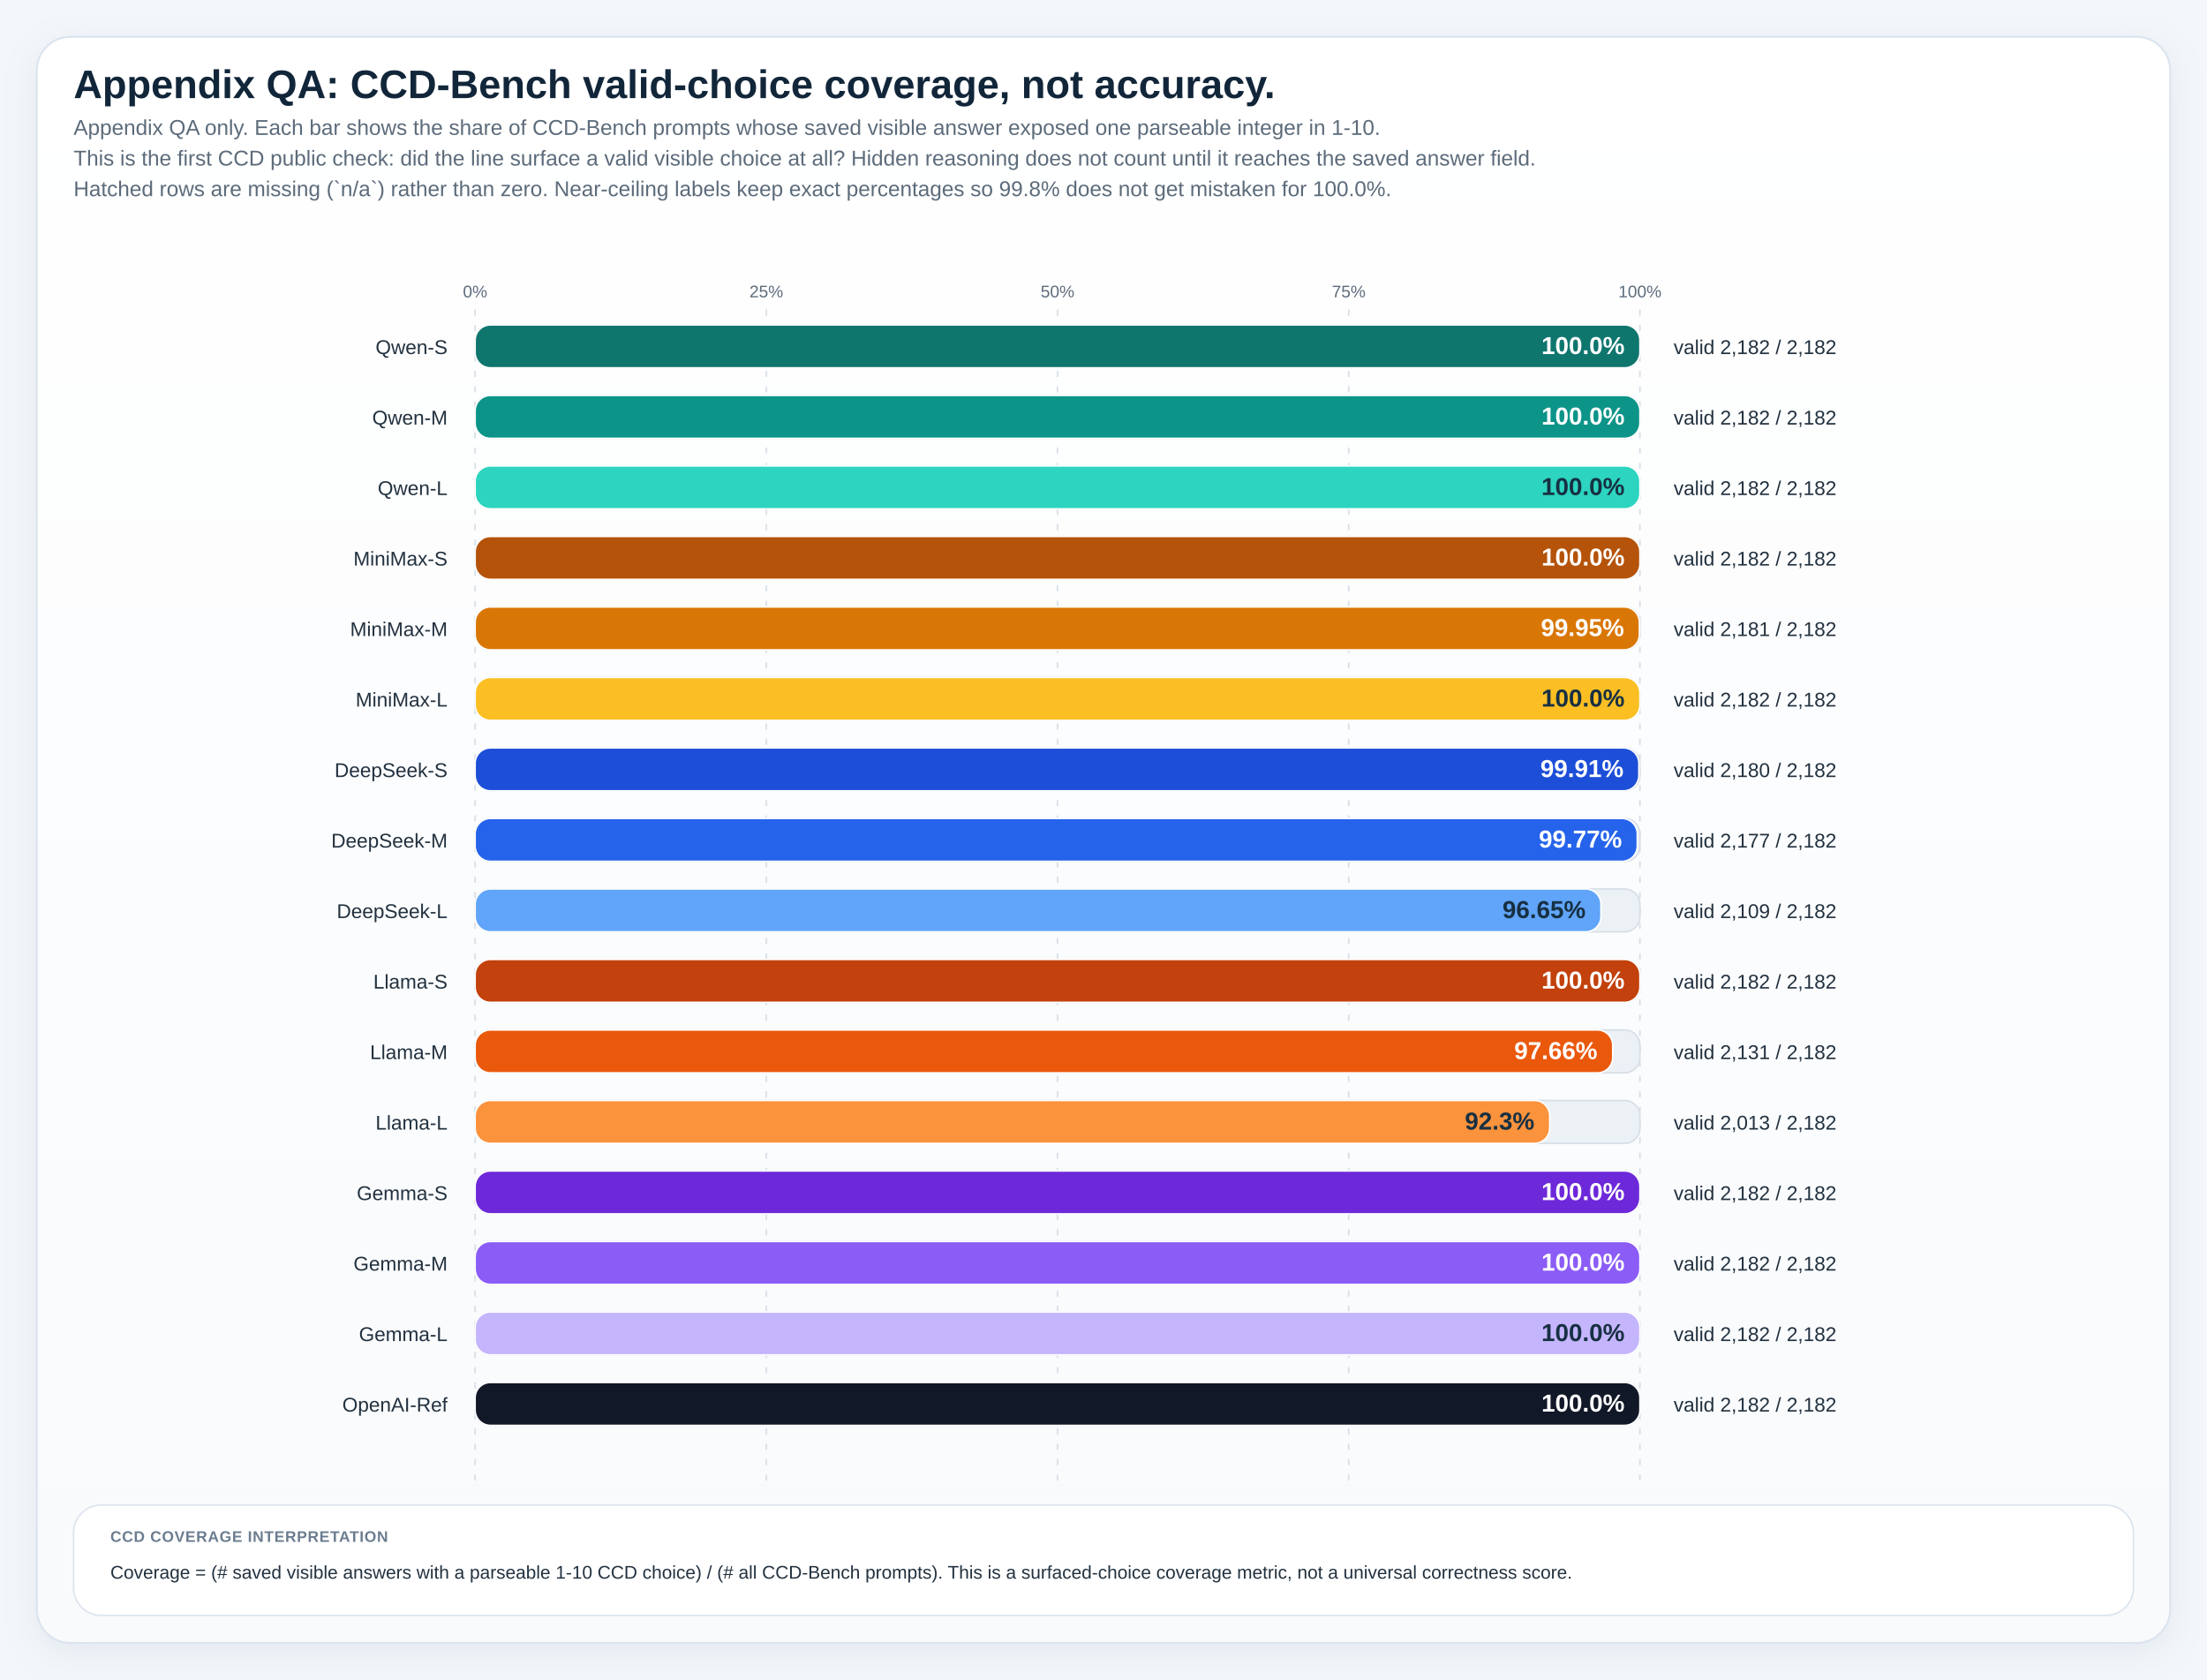
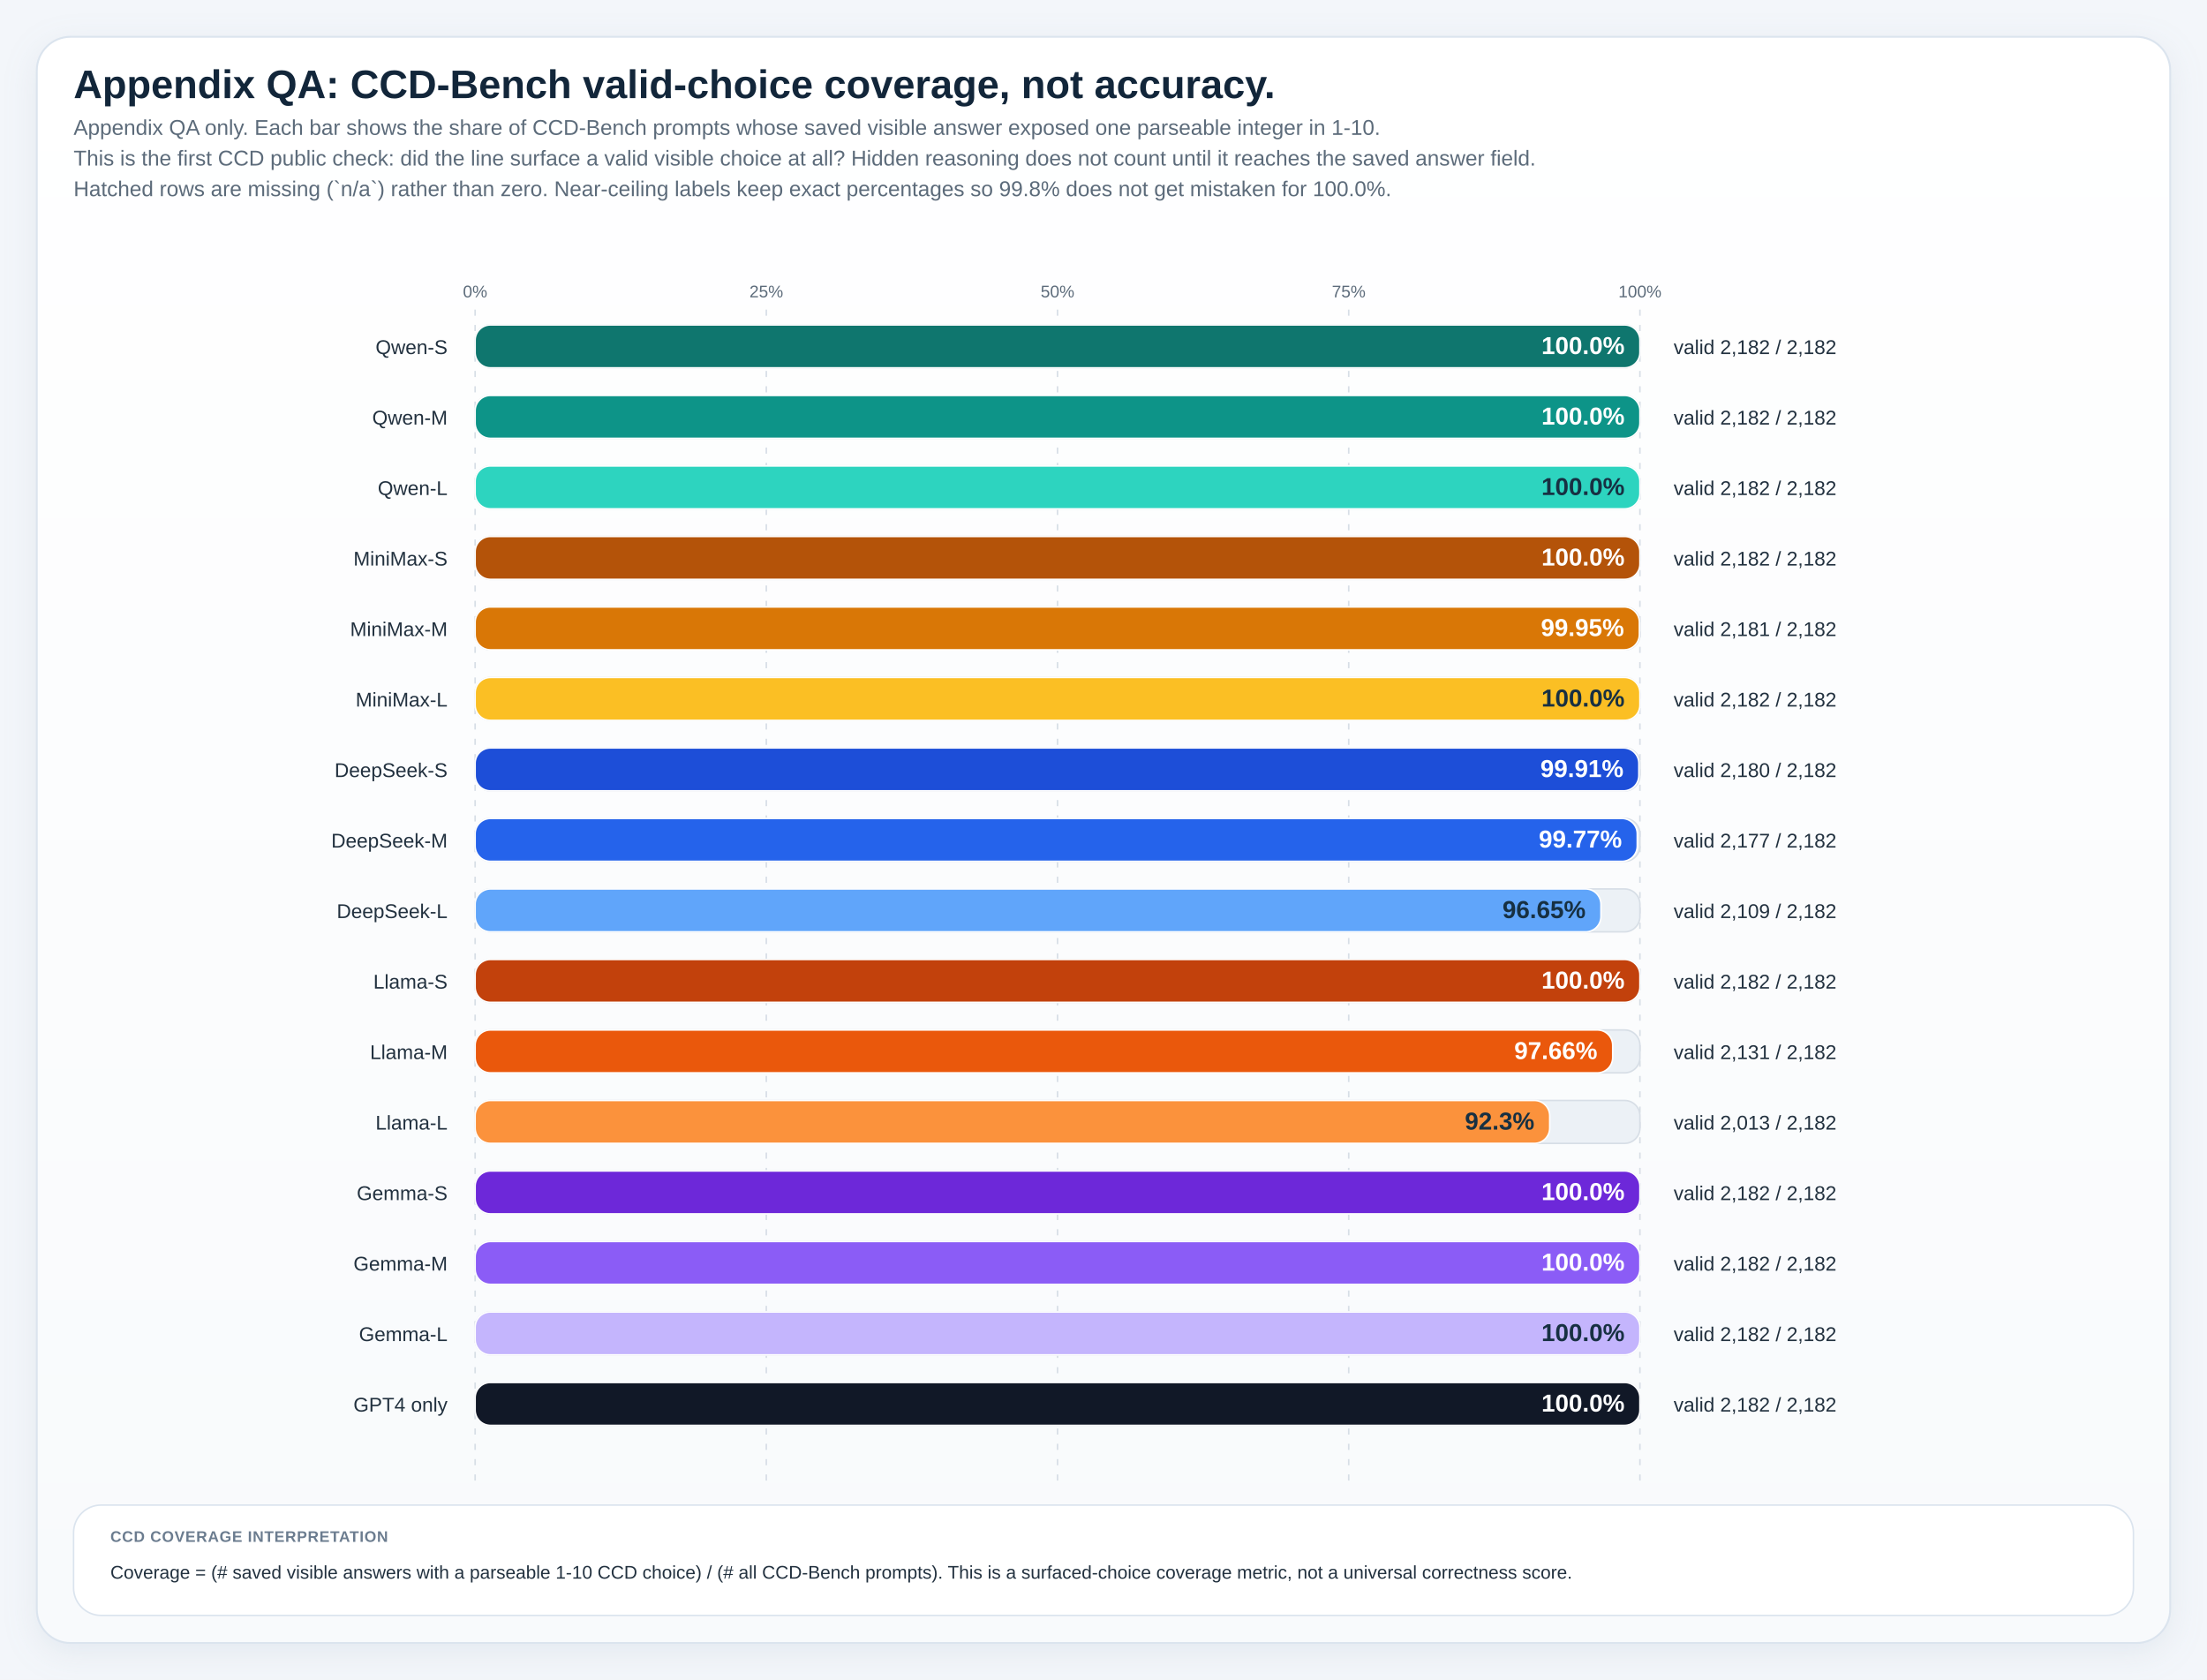
<svg xmlns="http://www.w3.org/2000/svg" viewBox="0 0 1440 1096" role="img" preserveAspectRatio="xMidYMin meet" style="max-width:100%;height:auto">
  <defs>
    <linearGradient id="panelGradient" x1="0" x2="0" y1="0" y2="1">
      <stop offset="0%" stop-color="#ffffff" />
      <stop offset="100%" stop-color="#f8fafc" />
    </linearGradient>
    <pattern id="diagonalHatch" width="8" height="8" patternUnits="userSpaceOnUse" patternTransform="rotate(45)">
      <line x1="0" y1="0" x2="0" y2="8" stroke="#cdd6e1" stroke-width="3" />
    </pattern>
    <filter id="softShadow" x="-20%" y="-20%" width="140%" height="140%">
      <feDropShadow dx="0" dy="6" stdDeviation="10" flood-color="#9fb0c2" flood-opacity="0.18" />
    </filter>
    <style>
.canvas { fill: #f3f6fa; }
.title { font: 700 26px 'IBM Plex Sans', 'Helvetica Neue', Arial, sans-serif; fill: #12263a; }
.subtitle { font: 400 14px 'IBM Plex Sans', 'Helvetica Neue', Arial, sans-serif; fill: #5c6b7a; }
.axis { font: 600 14px 'IBM Plex Sans', 'Helvetica Neue', Arial, sans-serif; fill: #22313f; }
.label { font: 500 13px 'IBM Plex Sans', 'Helvetica Neue', Arial, sans-serif; fill: #22313f; }
.metric { font: 700 20px 'IBM Plex Sans', 'Helvetica Neue', Arial, sans-serif; fill: #12263a; }
.celltext { font: 700 16px 'IBM Plex Sans', 'Helvetica Neue', Arial, sans-serif; fill: #ffffff; }
.celltext-dark { font: 700 16px 'IBM Plex Sans', 'Helvetica Neue', Arial, sans-serif; fill: #173042; }
.cellsub { font: 500 11px 'IBM Plex Sans', 'Helvetica Neue', Arial, sans-serif; fill: rgba(255,255,255,0.88); }
.cellsub-dark { font: 600 11px 'IBM Plex Sans', 'Helvetica Neue', Arial, sans-serif; fill: #385062; }
.body { font: 500 12px 'IBM Plex Sans', 'Helvetica Neue', Arial, sans-serif; fill: #22313f; }
.small { font: 500 11px 'IBM Plex Sans', 'Helvetica Neue', Arial, sans-serif; fill: #5c6b7a; }
.tiny { font: 600 10px 'IBM Plex Sans', 'Helvetica Neue', Arial, sans-serif; fill: #6b7c8f; letter-spacing: 0.04em; }
.grid { fill: #ffffff; stroke: #d7dee6; stroke-width: 1.25; }
.panel { fill: url(#panelGradient); stroke: #dbe4ee; stroke-width: 1.25; filter: url(#softShadow); }
.subpanel { fill: #ffffff; stroke: #e2e8f0; stroke-width: 1; }
.legend-card { fill: #ffffff; stroke: #dbe4ee; stroke-width: 1; }
.guide { stroke: #d7dee6; stroke-width: 1; stroke-dasharray: 4 6; }
.baseline { stroke: #aab7c6; stroke-width: 1.1; }
.muted-cell { fill: #eef2f7; stroke: #d7dee6; stroke-width: 1; }
.muted-bar { fill: #ecf1f6; stroke: #d7dee6; stroke-width: 1; }
.outline { stroke: rgba(255,255,255,0.9); stroke-width: 1; }
</style>
  </defs>
  <rect x="0" y="0" width="1440" height="1096" class="canvas" />
  <rect x="24" y="24" width="1392" height="1048" rx="22" class="panel" />
  <text x="48" y="64" class="title">Appendix QA: CCD-Bench valid-choice coverage, not accuracy.</text>
  <text x="48" y="88" class="subtitle">Appendix QA only. Each bar shows the share of CCD-Bench prompts whose saved visible answer exposed one parseable integer in 1-10.</text>
  <text x="48" y="108" class="subtitle">This is the first CCD public check: did the line surface a valid visible choice at all? Hidden reasoning does not count until it reaches the saved answer field.</text>
  <text x="48" y="128" class="subtitle">Hatched rows are missing (`n/a`) rather than zero. Near-ceiling labels keep exact percentages so 99.8% does not get mistaken for 100.0%.</text>
  <line x1="310.00" y1="202" x2="310.00" y2="972" class="guide" />
  <text x="310.00" y="194" text-anchor="middle" class="small">0%</text>
  <line x1="500.00" y1="202" x2="500.00" y2="972" class="guide" />
  <text x="500.00" y="194" text-anchor="middle" class="small">25%</text>
  <line x1="690.00" y1="202" x2="690.00" y2="972" class="guide" />
  <text x="690.00" y="194" text-anchor="middle" class="small">50%</text>
  <line x1="880.00" y1="202" x2="880.00" y2="972" class="guide" />
  <text x="880.00" y="194" text-anchor="middle" class="small">75%</text>
  <line x1="1070.00" y1="202" x2="1070.00" y2="972" class="guide" />
  <text x="1070.00" y="194" text-anchor="middle" class="small">100%</text>
  <text x="292" y="231.00" text-anchor="end" class="label">Qwen-S</text>
  <rect x="310" y="212" width="760" height="28" rx="10" class="muted-bar" />
  <rect x="310" y="212" width="760.00" height="28" rx="10" fill="#0f766e" stroke="#ffffff" stroke-width="1" />
  <text x="1060.00" y="231.00" text-anchor="end" class="celltext">100.0%</text>
  <text x="1092" y="231.00" class="label">valid 2,182 / 2,182</text>
  <text x="292" y="277.00" text-anchor="end" class="label">Qwen-M</text>
  <rect x="310" y="258" width="760" height="28" rx="10" class="muted-bar" />
  <rect x="310" y="258" width="760.00" height="28" rx="10" fill="#0d9488" stroke="#ffffff" stroke-width="1" />
  <text x="1060.00" y="277.00" text-anchor="end" class="celltext">100.0%</text>
  <text x="1092" y="277.00" class="label">valid 2,182 / 2,182</text>
  <text x="292" y="323.00" text-anchor="end" class="label">Qwen-L</text>
  <rect x="310" y="304" width="760" height="28" rx="10" class="muted-bar" />
  <rect x="310" y="304" width="760.00" height="28" rx="10" fill="#2dd4bf" stroke="#ffffff" stroke-width="1" />
  <text x="1060.00" y="323.00" text-anchor="end" class="celltext-dark">100.0%</text>
  <text x="1092" y="323.00" class="label">valid 2,182 / 2,182</text>
  <text x="292" y="369.00" text-anchor="end" class="label">MiniMax-S</text>
  <rect x="310" y="350" width="760" height="28" rx="10" class="muted-bar" />
  <rect x="310" y="350" width="760.00" height="28" rx="10" fill="#b45309" stroke="#ffffff" stroke-width="1" />
  <text x="1060.00" y="369.00" text-anchor="end" class="celltext">100.0%</text>
  <text x="1092" y="369.00" class="label">valid 2,182 / 2,182</text>
  <text x="292" y="415.00" text-anchor="end" class="label">MiniMax-M</text>
  <rect x="310" y="396" width="760" height="28" rx="10" class="muted-bar" />
  <rect x="310" y="396" width="759.65" height="28" rx="10" fill="#d97706" stroke="#ffffff" stroke-width="1" />
  <text x="1059.65" y="415.00" text-anchor="end" class="celltext">99.95%</text>
  <text x="1092" y="415.00" class="label">valid 2,181 / 2,182</text>
  <text x="292" y="461.00" text-anchor="end" class="label">MiniMax-L</text>
  <rect x="310" y="442" width="760" height="28" rx="10" class="muted-bar" />
  <rect x="310" y="442" width="760.00" height="28" rx="10" fill="#fbbf24" stroke="#ffffff" stroke-width="1" />
  <text x="1060.00" y="461.00" text-anchor="end" class="celltext-dark">100.0%</text>
  <text x="1092" y="461.00" class="label">valid 2,182 / 2,182</text>
  <text x="292" y="507.00" text-anchor="end" class="label">DeepSeek-S</text>
  <rect x="310" y="488" width="760" height="28" rx="10" class="muted-bar" />
  <rect x="310" y="488" width="759.30" height="28" rx="10" fill="#1d4ed8" stroke="#ffffff" stroke-width="1" />
  <text x="1059.30" y="507.00" text-anchor="end" class="celltext">99.91%</text>
  <text x="1092" y="507.00" class="label">valid 2,180 / 2,182</text>
  <text x="292" y="553.00" text-anchor="end" class="label">DeepSeek-M</text>
  <rect x="310" y="534" width="760" height="28" rx="10" class="muted-bar" />
  <rect x="310" y="534" width="758.26" height="28" rx="10" fill="#2563eb" stroke="#ffffff" stroke-width="1" />
  <text x="1058.26" y="553.00" text-anchor="end" class="celltext">99.77%</text>
  <text x="1092" y="553.00" class="label">valid 2,177 / 2,182</text>
  <text x="292" y="599.00" text-anchor="end" class="label">DeepSeek-L</text>
  <rect x="310" y="580" width="760" height="28" rx="10" class="muted-bar" />
  <rect x="310" y="580" width="734.57" height="28" rx="10" fill="#60a5fa" stroke="#ffffff" stroke-width="1" />
  <text x="1034.57" y="599.00" text-anchor="end" class="celltext-dark">96.65%</text>
  <text x="1092" y="599.00" class="label">valid 2,109 / 2,182</text>
  <text x="292" y="645.00" text-anchor="end" class="label">Llama-S</text>
  <rect x="310" y="626" width="760" height="28" rx="10" class="muted-bar" />
  <rect x="310" y="626" width="760.00" height="28" rx="10" fill="#c2410c" stroke="#ffffff" stroke-width="1" />
  <text x="1060.00" y="645.00" text-anchor="end" class="celltext">100.0%</text>
  <text x="1092" y="645.00" class="label">valid 2,182 / 2,182</text>
  <text x="292" y="691.00" text-anchor="end" class="label">Llama-M</text>
  <rect x="310" y="672" width="760" height="28" rx="10" class="muted-bar" />
  <rect x="310" y="672" width="742.24" height="28" rx="10" fill="#ea580c" stroke="#ffffff" stroke-width="1" />
  <text x="1042.24" y="691.00" text-anchor="end" class="celltext">97.66%</text>
  <text x="1092" y="691.00" class="label">valid 2,131 / 2,182</text>
  <text x="292" y="737.00" text-anchor="end" class="label">Llama-L</text>
  <rect x="310" y="718" width="760" height="28" rx="10" class="muted-bar" />
  <rect x="310" y="718" width="701.14" height="28" rx="10" fill="#fb923c" stroke="#ffffff" stroke-width="1" />
  <text x="1001.14" y="737.00" text-anchor="end" class="celltext-dark">92.3%</text>
  <text x="1092" y="737.00" class="label">valid 2,013 / 2,182</text>
  <text x="292" y="783.00" text-anchor="end" class="label">Gemma-S</text>
  <rect x="310" y="764" width="760" height="28" rx="10" class="muted-bar" />
  <rect x="310" y="764" width="760.00" height="28" rx="10" fill="#6d28d9" stroke="#ffffff" stroke-width="1" />
  <text x="1060.00" y="783.00" text-anchor="end" class="celltext">100.0%</text>
  <text x="1092" y="783.00" class="label">valid 2,182 / 2,182</text>
  <text x="292" y="829.00" text-anchor="end" class="label">Gemma-M</text>
  <rect x="310" y="810" width="760" height="28" rx="10" class="muted-bar" />
  <rect x="310" y="810" width="760.00" height="28" rx="10" fill="#8b5cf6" stroke="#ffffff" stroke-width="1" />
  <text x="1060.00" y="829.00" text-anchor="end" class="celltext">100.0%</text>
  <text x="1092" y="829.00" class="label">valid 2,182 / 2,182</text>
  <text x="292" y="875.00" text-anchor="end" class="label">Gemma-L</text>
  <rect x="310" y="856" width="760" height="28" rx="10" class="muted-bar" />
  <rect x="310" y="856" width="760.00" height="28" rx="10" fill="#c4b5fd" stroke="#ffffff" stroke-width="1" />
  <text x="1060.00" y="875.00" text-anchor="end" class="celltext-dark">100.0%</text>
  <text x="1092" y="875.00" class="label">valid 2,182 / 2,182</text>
-   <text x="292" y="921.00" text-anchor="end" class="label">OpenAI-Ref</text>
+   <text x="292" y="921.00" text-anchor="end" class="label">GPT4 only</text>
  <rect x="310" y="902" width="760" height="28" rx="10" class="muted-bar" />
  <rect x="310" y="902" width="760.00" height="28" rx="10" fill="#111827" stroke="#ffffff" stroke-width="1" />
  <text x="1060.00" y="921.00" text-anchor="end" class="celltext">100.0%</text>
  <text x="1092" y="921.00" class="label">valid 2,182 / 2,182</text>
  <rect x="48" y="982" width="1344" height="72" rx="18" class="legend-card" />
  <text x="72" y="1006" class="tiny">CCD COVERAGE INTERPRETATION</text>
  <text x="72" y="1030" class="body">Coverage = (# saved visible answers with a parseable 1-10 CCD choice) / (# all CCD-Bench prompts). This is a surfaced-choice coverage metric, not a universal correctness score.</text>
</svg>
